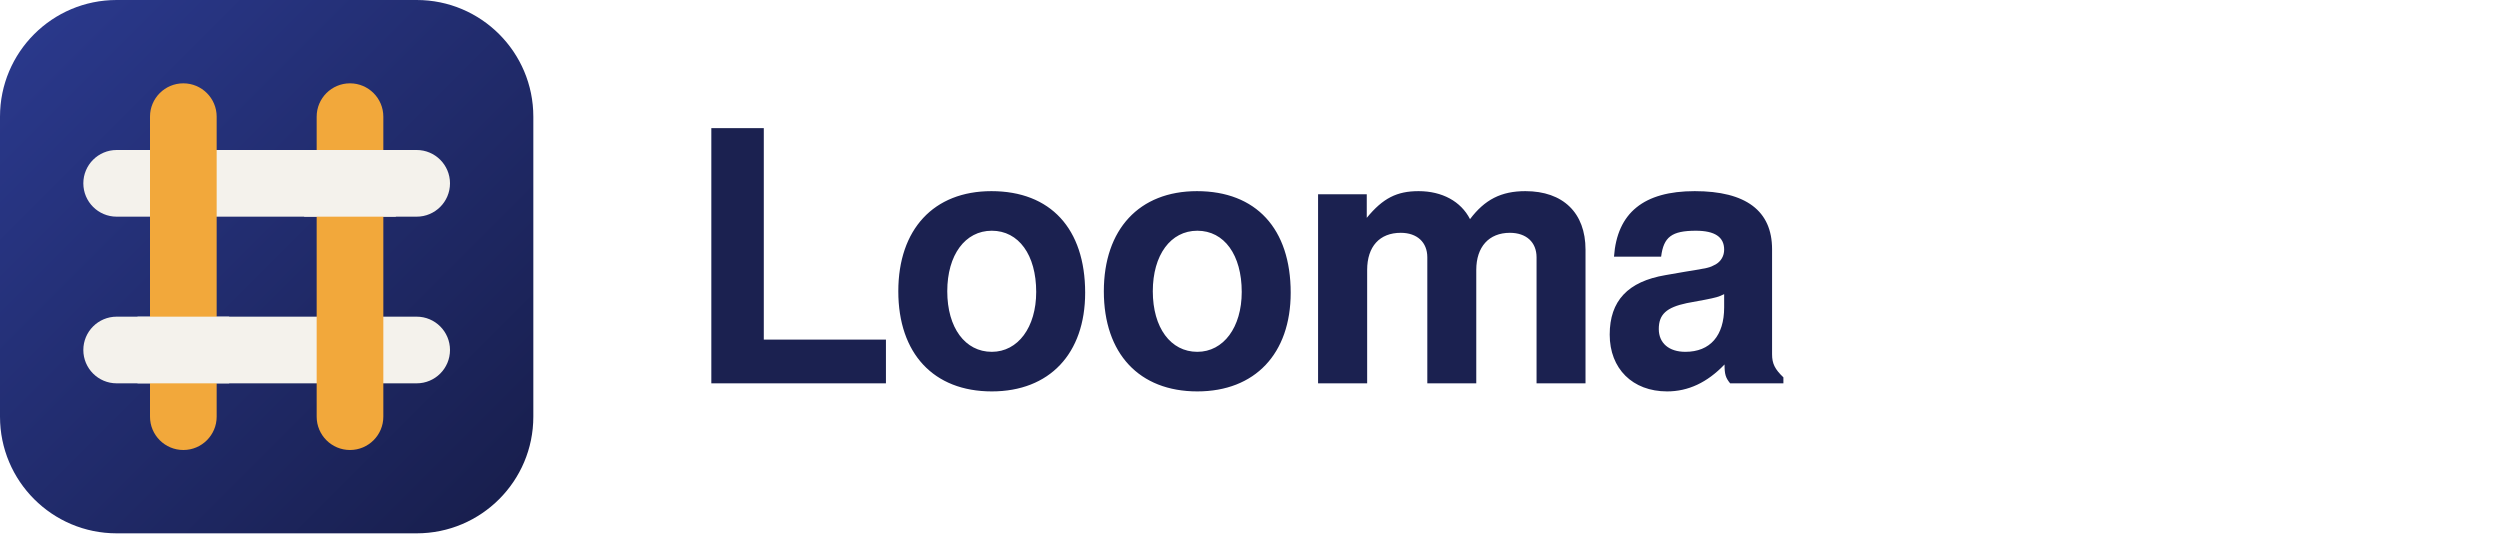
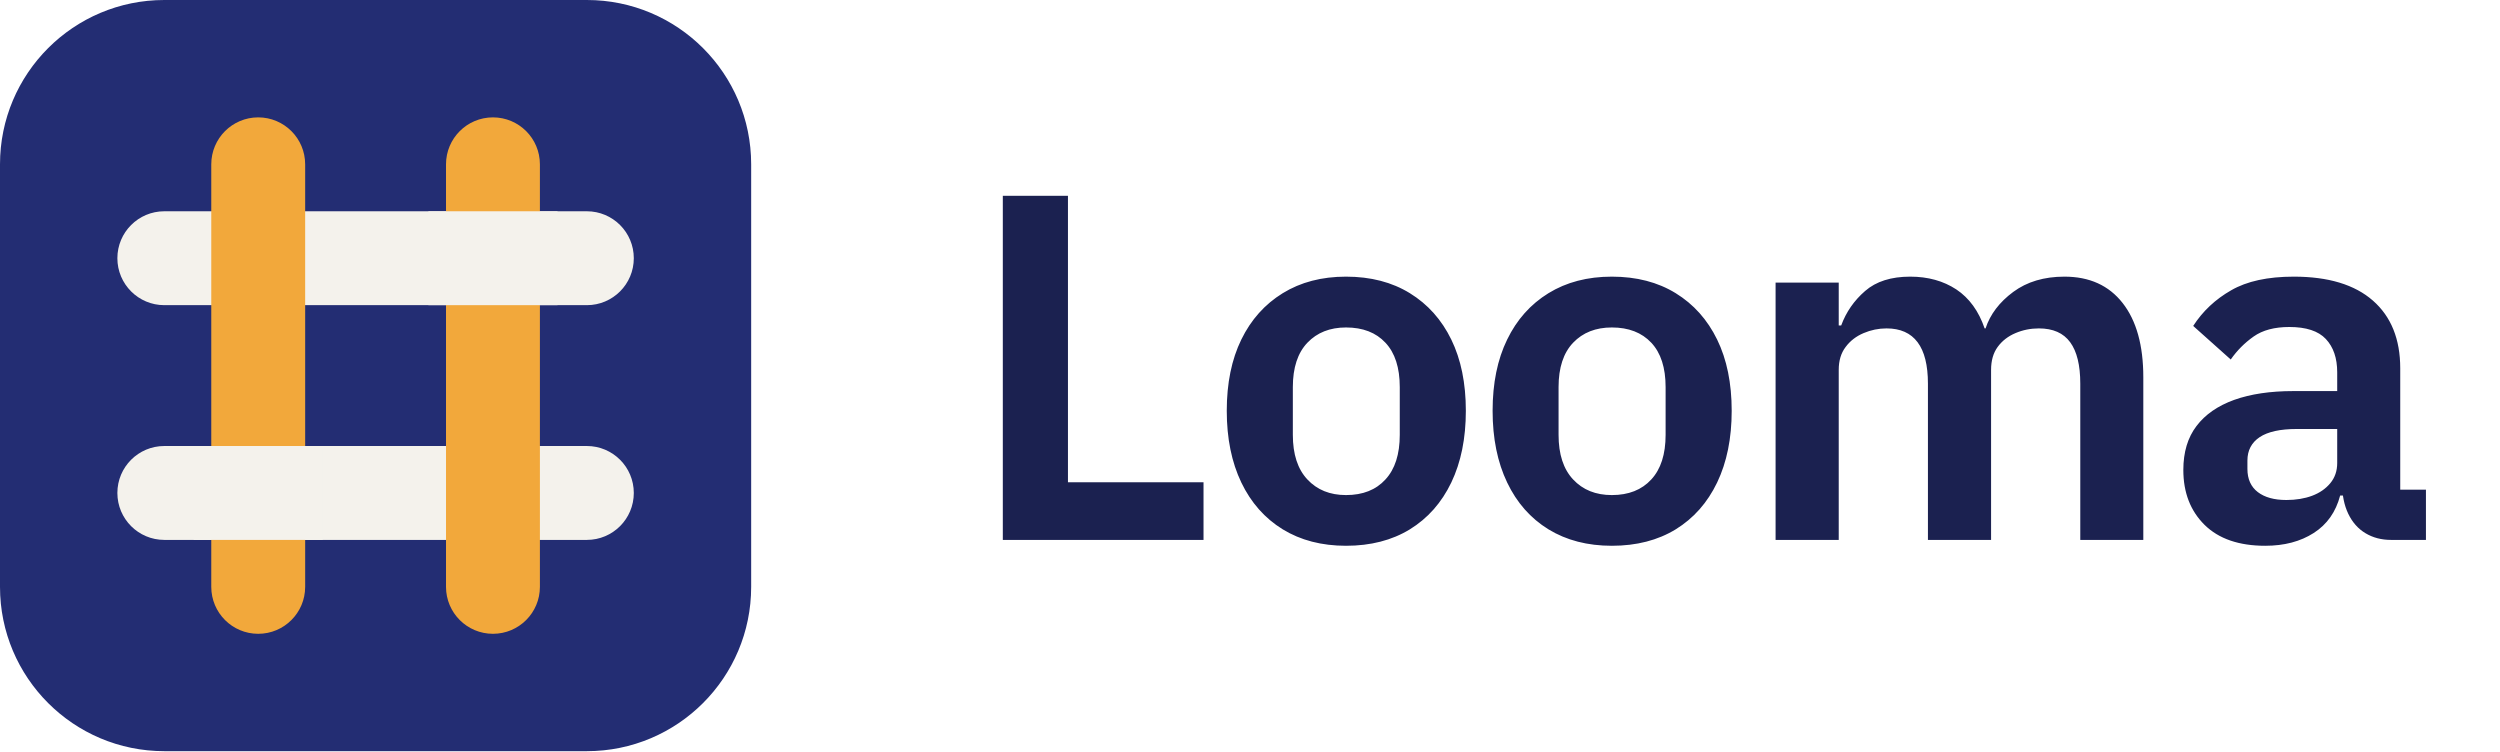
- <svg xmlns="http://www.w3.org/2000/svg" viewBox="0 0 300 64" width="300" height="64" role="img" aria-label="Looma">
-   <defs>
-     <linearGradient id="bg" x1="0" y1="0" x2="1" y2="1">
-       <stop offset="0" stop-color="#2B3A8F" />
-       <stop offset="1" stop-color="#171D4A" />
-     </linearGradient>
-   </defs>
-   <rect width="64" height="64" rx="14" fill="url(#bg)" />
+ <svg xmlns="http://www.w3.org/2000/svg" viewBox="0 0 213 64" width="213" height="64" role="img" aria-label="Looma">
+   <rect width="64" height="64" rx="14" fill="#232D73" />
  <rect x="10" y="18" width="44" height="8" rx="4" fill="#F4F2EC" />
  <rect x="10" y="38" width="44" height="8" rx="4" fill="#F4F2EC" />
  <rect x="18" y="10" width="8" height="44" rx="4" fill="#F2A83B" />
  <rect x="38" y="10" width="8" height="44" rx="4" fill="#F2A83B" />
  <rect x="36.5" y="18" width="11" height="8" fill="#F4F2EC" />
  <rect x="16.5" y="38" width="11" height="8" fill="#F4F2EC" />
-   <text x="82" y="46" font-family="'IBM Plex Sans','Segoe UI',Helvetica,Arial,sans-serif" font-size="42" font-weight="600" letter-spacing="-1" fill="#1B2150">Looma</text>
+   <path fill="#1B2150" d="M102.54 46H85.44V16.68H90.99V41.09H102.54Z M114.68 46.5Q111.58 46.5 109.29 45.1Q107 43.69 105.76 41.11Q104.52 38.52 104.52 35Q104.52 31.47 105.76 28.93Q107 26.39 109.29 24.98Q111.58 23.57 114.68 23.57Q117.83 23.57 120.12 24.98Q122.41 26.39 123.65 28.93Q124.89 31.47 124.89 35Q124.89 38.52 123.65 41.11Q122.41 43.69 120.12 45.1Q117.83 46.5 114.68 46.5ZM114.68 42.18Q116.83 42.18 118.04 40.85Q119.26 39.53 119.26 37.05V32.98Q119.26 30.5 118.04 29.2Q116.83 27.9 114.68 27.9Q112.63 27.9 111.39 29.2Q110.15 30.5 110.15 32.98V37.05Q110.15 39.53 111.39 40.85Q112.63 42.18 114.68 42.18Z M137.33 46.5Q134.22 46.5 131.93 45.1Q129.64 43.69 128.41 41.11Q127.17 38.52 127.17 35Q127.17 31.47 128.41 28.93Q129.64 26.39 131.93 24.98Q134.22 23.57 137.33 23.57Q140.48 23.57 142.77 24.98Q145.06 26.39 146.3 28.93Q147.54 31.47 147.54 35Q147.54 38.52 146.3 41.11Q145.06 43.69 142.77 45.1Q140.48 46.5 137.33 46.5ZM137.33 42.18Q139.47 42.18 140.69 40.85Q141.91 39.53 141.91 37.05V32.98Q141.91 30.5 140.69 29.2Q139.47 27.9 137.33 27.9Q135.27 27.9 134.03 29.2Q132.79 30.5 132.79 32.98V37.05Q132.79 39.53 134.03 40.85Q135.27 42.18 137.33 42.18Z M156.66 46H151.28V24.08H156.66V27.73H156.87Q157.5 26.01 158.91 24.79Q160.31 23.57 162.75 23.57Q165.02 23.57 166.68 24.66Q168.33 25.76 169.09 27.98H169.17Q169.76 26.18 171.53 24.87Q173.29 23.57 175.89 23.57Q179.09 23.57 180.85 25.82Q182.61 28.07 182.61 32.14V46H177.24V32.69Q177.24 30.33 176.38 29.16Q175.52 27.98 173.71 27.98Q172.66 27.98 171.72 28.38Q170.77 28.78 170.2 29.56Q169.64 30.33 169.64 31.51V46H164.26V32.69Q164.26 30.33 163.38 29.16Q162.5 27.98 160.73 27.98Q159.72 27.98 158.78 28.38Q157.83 28.78 157.25 29.56Q156.66 30.33 156.66 31.51Z M206.69 46H203.71Q202.49 46 201.54 45.43Q200.6 44.87 200.07 43.77Q199.55 42.68 199.55 41.21V40.75L200.89 42.22H199.38Q198.83 44.32 197.13 45.41Q195.43 46.5 193 46.5Q189.64 46.5 187.83 44.72Q186.02 42.93 186.02 40.04Q186.02 37.77 187.14 36.3Q188.25 34.83 190.35 34.07Q192.45 33.32 195.39 33.32H199.13V31.72Q199.13 29.91 198.16 28.88Q197.2 27.86 195.05 27.86Q193.16 27.86 192.01 28.67Q190.85 29.49 190.06 30.63L186.86 27.77Q188.08 25.88 190.1 24.73Q192.11 23.57 195.43 23.57Q199.84 23.57 202.17 25.61Q204.5 27.65 204.5 31.38V41.72H206.69ZM199.13 36.55H195.68Q193.58 36.55 192.53 37.24Q191.48 37.94 191.48 39.24V39.95Q191.48 41.25 192.37 41.93Q193.25 42.6 194.8 42.6Q196.02 42.6 196.99 42.24Q197.95 41.88 198.54 41.17Q199.13 40.46 199.13 39.45Z" />
</svg>
